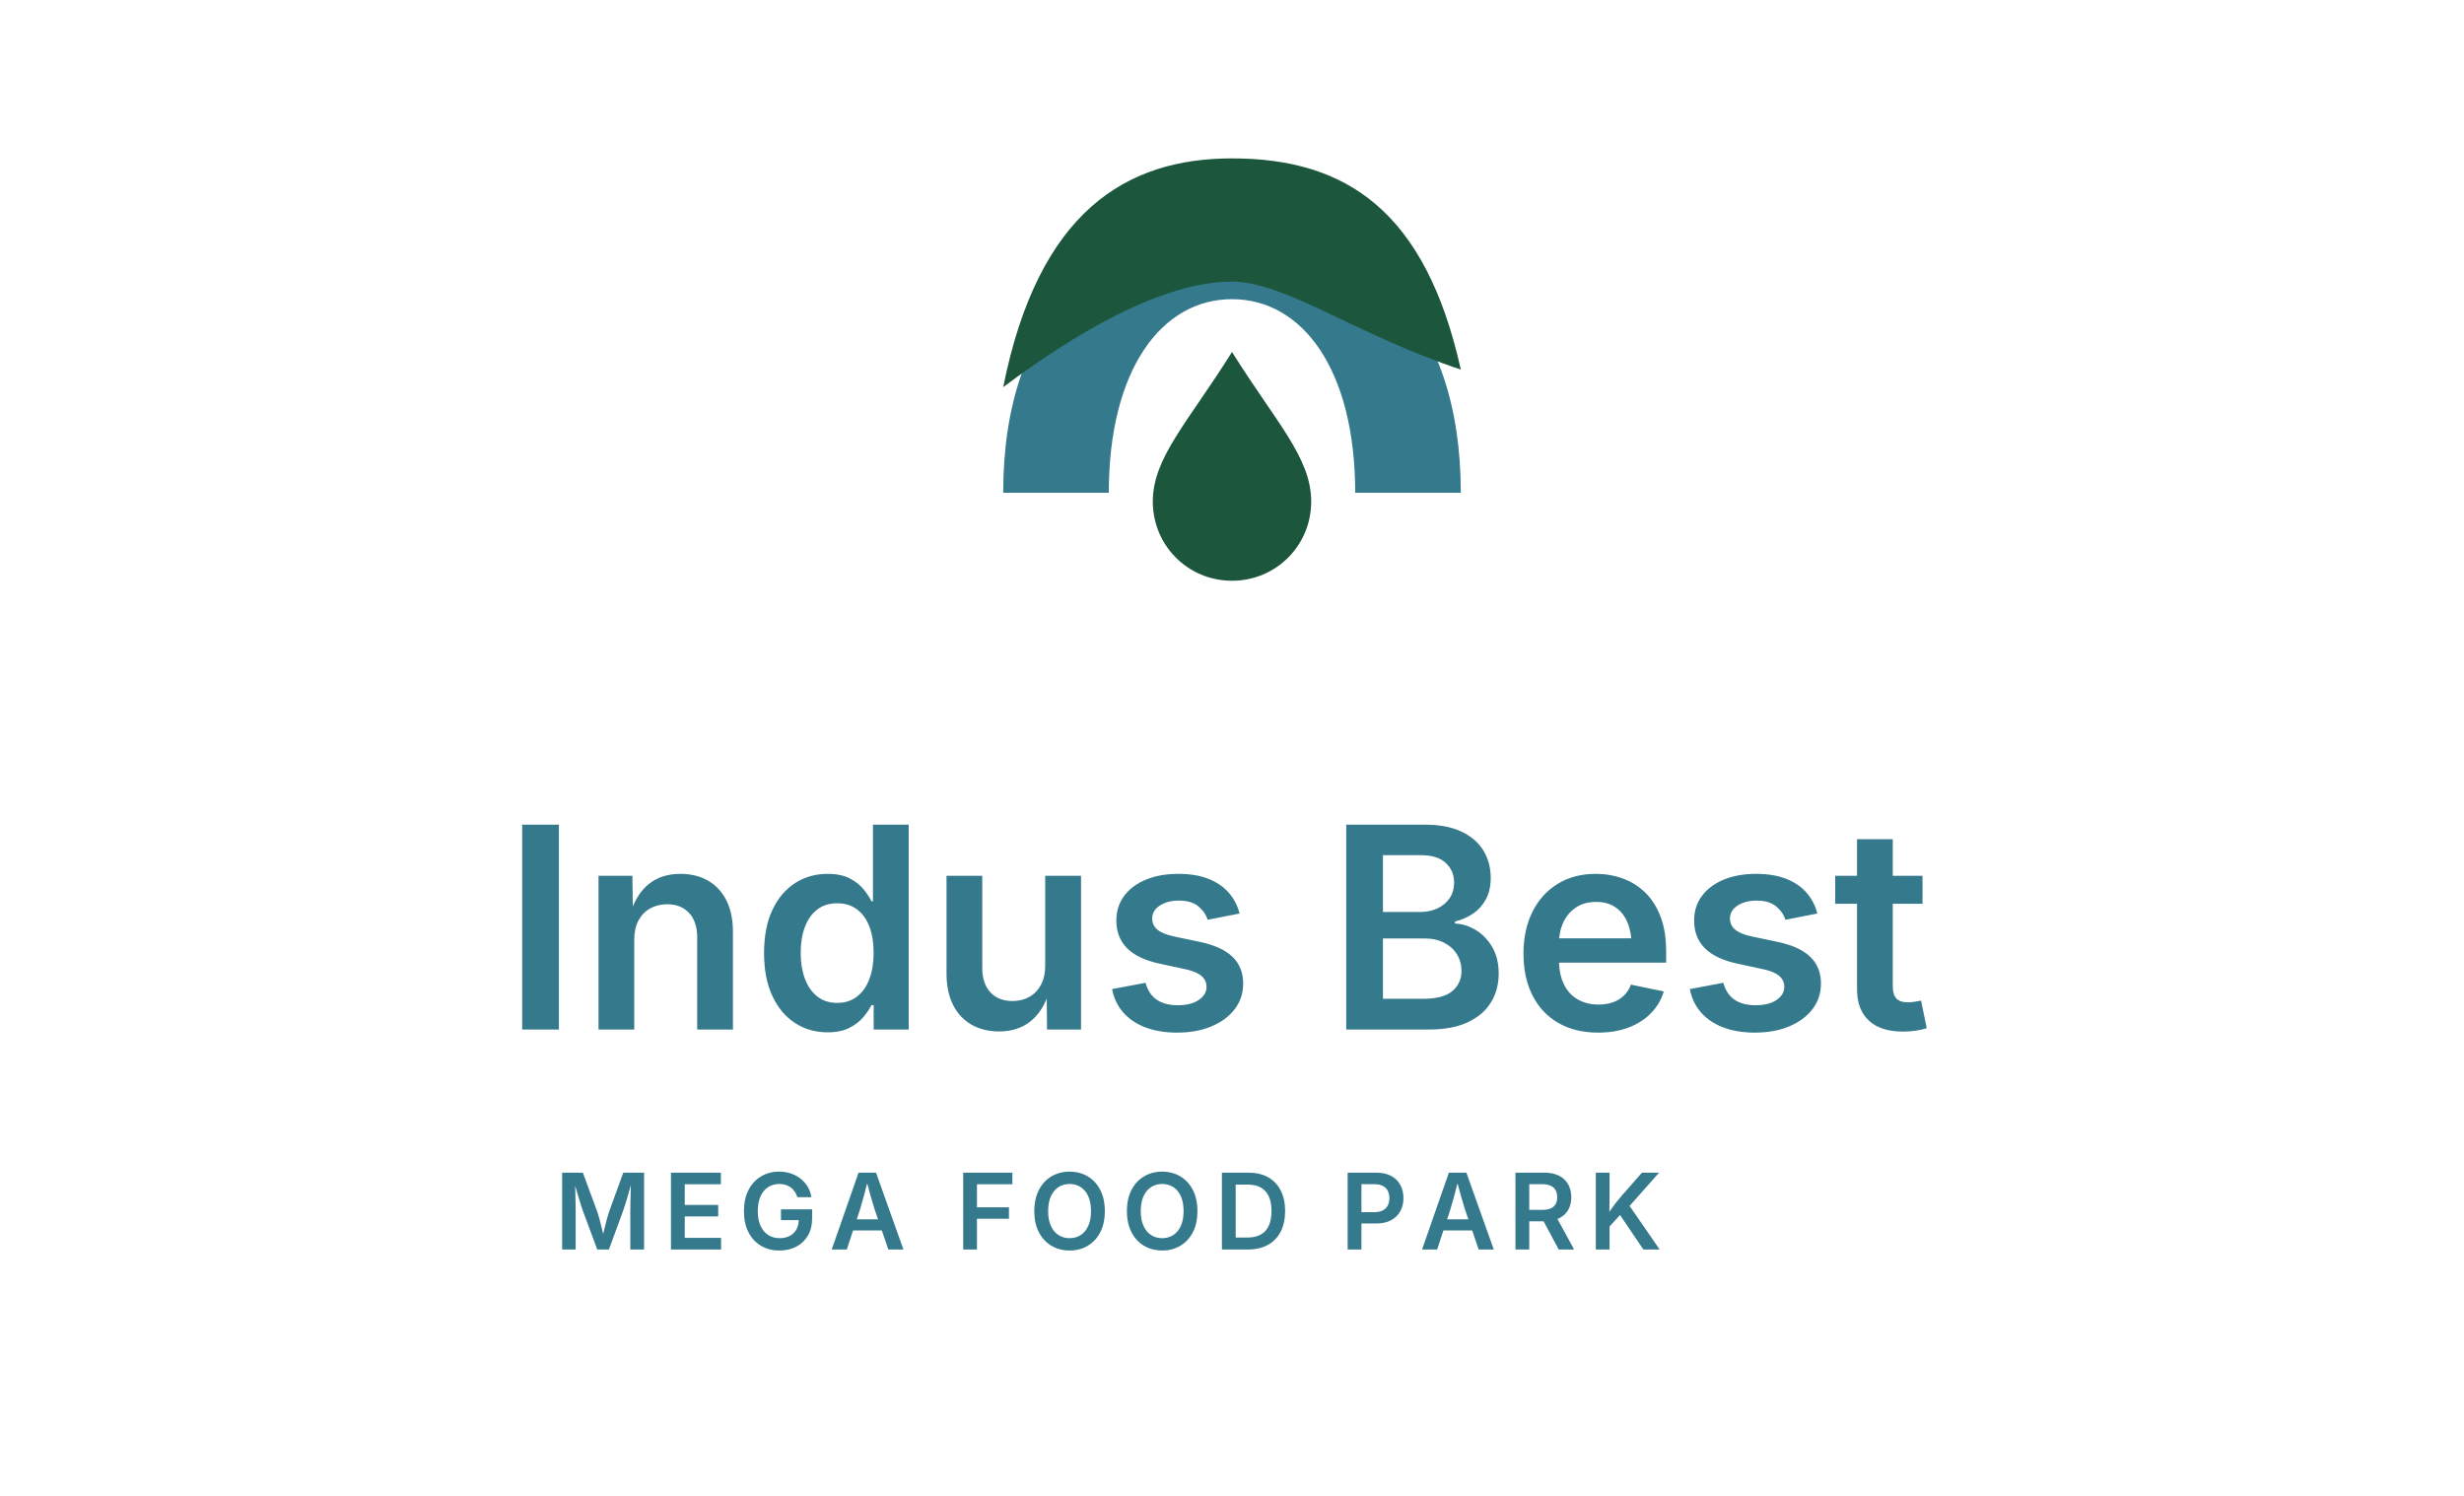
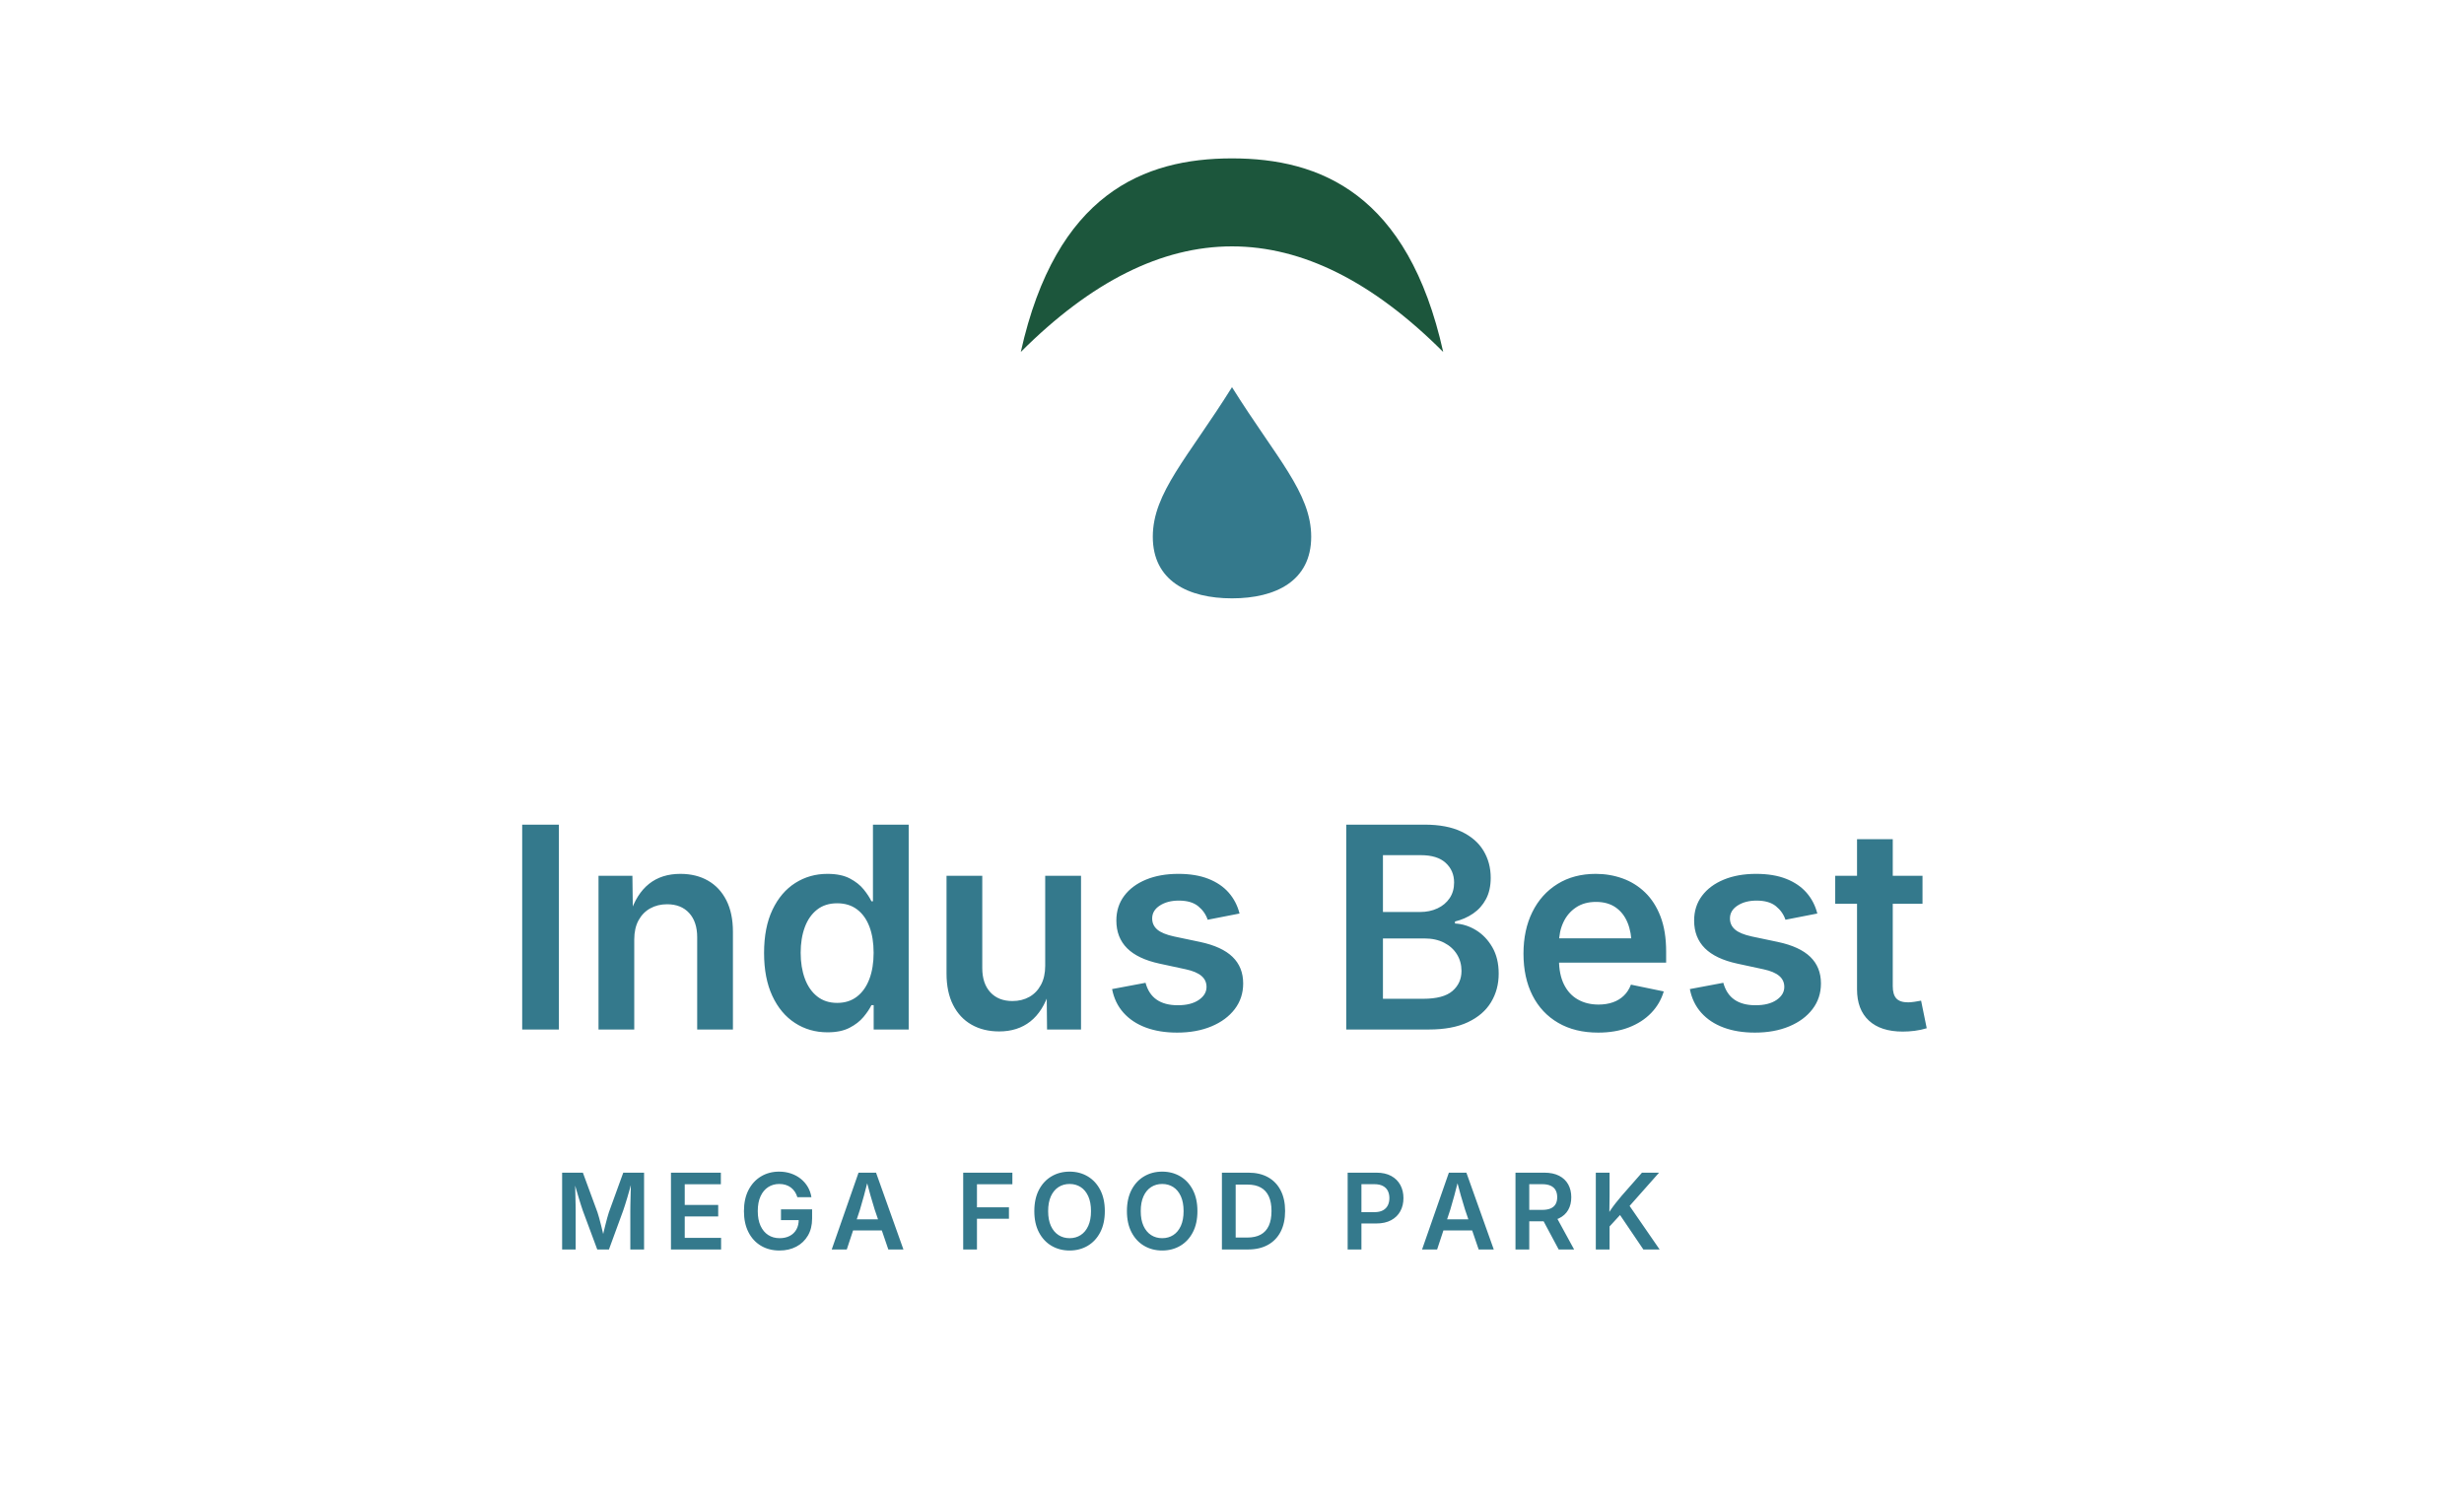
- <svg xmlns="http://www.w3.org/2000/svg" viewBox="0 0 280 170" role="img" aria-label="Gateway Canopy — River &amp; Forest, primary">
+ <svg xmlns="http://www.w3.org/2000/svg" viewBox="0 0 280 170" role="img" aria-label="Open Canopy — River &amp; Forest, primary">
  <g transform="translate(108 10)">
-     <path fill="#34798C" fill-rule="evenodd" d="M6 46C6 26 17 16 32 16C47 16 58 26 58 46H46C46 32 40 24 32 24C24 24 18 32 18 46Z" />
-     <path fill="#1C563C" fill-rule="evenodd" d="M6 34C10 14 20 8 32 8C45 8 54 14 58 32C46 28 38 22 32 22C24 22 14 28 6 34Z" />
-     <path fill="#1C563C" fill-rule="evenodd" d="M32 30C27 38 23 42 23 47C23 52 27 56 32 56C37 56 41 52 41 47C41 42 37 38 32 30Z" />
+     <path fill="#34798C" fill-rule="evenodd" d="M32 34C27 42 23 46 23 51C23 56 27 58 32 58C37 58 41 56 41 51C41 46 37 42 32 34Z" />
+     <path fill="#1C563C" fill-rule="evenodd" d="M8 30C12 12 22 8 32 8C42 8 52 12 56 30C48 22 40 18 32 18C24 18 16 22 8 30Z" />
  </g>
  <path fill="#34798C" d="M63.512 93.719V117.0H59.34V93.719ZM72.074 106.767V117.0H68.013V99.531H71.864L71.919 103.85H71.601Q72.325 101.586 73.751 100.449Q75.177 99.312 77.313 99.312Q79.112 99.312 80.455 100.081Q81.797 100.85 82.542 102.319Q83.287 103.789 83.287 105.895V117.0H79.226V106.517Q79.226 104.761 78.314 103.763Q77.403 102.766 75.806 102.766Q74.73 102.766 73.885 103.237Q73.039 103.708 72.557 104.6Q72.074 105.492 72.074 106.767ZM94.031 117.319Q91.972 117.319 90.337 116.257Q88.701 115.196 87.764 113.181Q86.826 111.167 86.826 108.301Q86.826 105.389 87.786 103.383Q88.745 101.376 90.378 100.344Q92.01 99.312 94.019 99.312Q95.576 99.312 96.567 99.833Q97.559 100.353 98.143 101.078Q98.727 101.803 99.025 102.424H99.199V93.719H103.26V117.0H99.281V114.235H99.025Q98.716 114.866 98.119 115.581Q97.522 116.296 96.534 116.807Q95.546 117.319 94.031 117.319ZM95.134 113.976Q96.463 113.976 97.388 113.258Q98.313 112.541 98.794 111.259Q99.275 109.977 99.275 108.281Q99.275 106.574 98.799 105.315Q98.323 104.055 97.398 103.355Q96.473 102.655 95.134 102.655Q93.764 102.655 92.84 103.385Q91.916 104.115 91.45 105.385Q90.985 106.654 90.985 108.281Q90.985 109.913 91.455 111.202Q91.926 112.492 92.855 113.234Q93.784 113.976 95.134 113.976ZM113.544 117.219Q111.75 117.219 110.4 116.45Q109.05 115.681 108.305 114.207Q107.56 112.733 107.56 110.636V99.531H111.621V110.014Q111.621 111.771 112.537 112.768Q113.454 113.765 115.051 113.765Q116.132 113.765 116.97 113.294Q117.808 112.823 118.29 111.923Q118.773 111.023 118.773 109.764V99.531H122.844V117.0H118.983L118.938 112.681H119.246Q118.512 114.966 117.076 116.092Q115.64 117.219 113.544 117.219ZM133.761 117.353Q131.756 117.353 130.205 116.776Q128.655 116.199 127.667 115.092Q126.679 113.984 126.373 112.406L130.175 111.692Q130.527 112.983 131.446 113.613Q132.364 114.243 133.842 114.243Q135.344 114.243 136.224 113.641Q137.105 113.04 137.105 112.159Q137.105 111.399 136.526 110.907Q135.946 110.415 134.745 110.157L131.771 109.515Q129.295 108.981 128.077 107.762Q126.859 106.542 126.859 104.62Q126.859 103.002 127.75 101.811Q128.642 100.621 130.227 99.967Q131.811 99.312 133.901 99.312Q135.884 99.312 137.313 99.874Q138.742 100.436 139.627 101.446Q140.512 102.456 140.857 103.819L137.236 104.526Q136.933 103.617 136.151 102.983Q135.368 102.35 133.956 102.35Q132.664 102.35 131.796 102.914Q130.929 103.478 130.929 104.375Q130.929 105.136 131.5 105.634Q132.071 106.133 133.405 106.425L136.377 107.05Q138.859 107.579 140.065 108.75Q141.27 109.921 141.27 111.769Q141.27 113.424 140.313 114.681Q139.356 115.938 137.663 116.645Q135.971 117.353 133.761 117.353ZM152.981 117.0V93.719H161.894Q164.411 93.719 166.078 94.513Q167.746 95.306 168.572 96.671Q169.399 98.036 169.399 99.761Q169.399 101.183 168.857 102.19Q168.314 103.198 167.397 103.823Q166.479 104.449 165.339 104.725V104.955Q166.579 105.012 167.716 105.702Q168.852 106.393 169.579 107.644Q170.306 108.896 170.306 110.656Q170.306 112.463 169.436 113.9Q168.567 115.337 166.809 116.168Q165.051 117.0 162.379 117.0ZM157.153 113.509H161.722Q164.03 113.509 165.055 112.619Q166.079 111.73 166.079 110.344Q166.079 109.296 165.564 108.46Q165.049 107.625 164.104 107.138Q163.159 106.651 161.856 106.651H157.153ZM157.153 103.645H161.367Q162.465 103.645 163.343 103.237Q164.221 102.829 164.73 102.077Q165.239 101.325 165.239 100.296Q165.239 98.944 164.286 98.066Q163.333 97.187 161.461 97.187H157.153ZM181.603 117.353Q178.976 117.353 177.073 116.247Q175.169 115.142 174.146 113.126Q173.123 111.111 173.123 108.373Q173.123 105.679 174.134 103.641Q175.145 101.603 176.994 100.458Q178.844 99.312 181.337 99.312Q182.941 99.312 184.383 99.83Q185.824 100.347 186.94 101.421Q188.056 102.495 188.695 104.161Q189.334 105.827 189.334 108.131V109.399H175.041V106.641H187.307L185.409 107.46Q185.409 105.978 184.952 104.861Q184.494 103.744 183.595 103.122Q182.696 102.499 181.359 102.499Q180.023 102.499 179.084 103.132Q178.144 103.764 177.652 104.821Q177.159 105.877 177.159 107.17V109.08Q177.159 110.736 177.722 111.874Q178.284 113.012 179.301 113.589Q180.317 114.166 181.658 114.166Q182.549 114.166 183.277 113.912Q184.006 113.657 184.531 113.151Q185.056 112.645 185.333 111.901L189.064 112.673Q188.647 114.076 187.627 115.129Q186.608 116.183 185.083 116.768Q183.557 117.353 181.603 117.353ZM199.417 117.353Q197.412 117.353 195.862 116.776Q194.311 116.199 193.323 115.092Q192.336 113.984 192.029 112.406L195.831 111.692Q196.184 112.983 197.102 113.613Q198.02 114.243 199.498 114.243Q201 114.243 201.881 113.641Q202.761 113.04 202.761 112.159Q202.761 111.399 202.182 110.907Q201.603 110.415 200.401 110.157L197.428 109.515Q194.951 108.981 193.733 107.762Q192.515 106.542 192.515 104.62Q192.515 103.002 193.407 101.811Q194.298 100.621 195.883 99.967Q197.468 99.312 199.557 99.312Q201.54 99.312 202.969 99.874Q204.399 100.436 205.283 101.446Q206.168 102.456 206.514 103.819L202.893 104.526Q202.589 103.617 201.807 102.983Q201.024 102.35 199.612 102.35Q198.32 102.35 197.452 102.914Q196.585 103.478 196.585 104.375Q196.585 105.136 197.156 105.634Q197.727 106.133 199.061 106.425L202.034 107.05Q204.516 107.579 205.721 108.75Q206.926 109.921 206.926 111.769Q206.926 113.424 205.969 114.681Q205.012 115.938 203.319 116.645Q201.627 117.353 199.417 117.353ZM218.467 99.531V102.714H208.547V99.531ZM211.026 95.375H215.087V112.081Q215.087 113.028 215.493 113.471Q215.899 113.914 216.834 113.914Q217.106 113.914 217.565 113.849Q218.024 113.784 218.306 113.721L218.946 116.856Q218.277 117.062 217.579 117.149Q216.881 117.236 216.227 117.236Q213.72 117.236 212.373 115.987Q211.026 114.738 211.026 112.429Z" />
  <path fill="#34798C" d="M63.878 142.0V133.27H66.236L67.895 137.778Q67.979 138.028 68.088 138.422Q68.196 138.817 68.311 139.274Q68.425 139.731 68.527 140.167Q68.629 140.603 68.699 140.938H68.383Q68.456 140.614 68.557 140.182Q68.658 139.749 68.773 139.291Q68.887 138.832 68.996 138.432Q69.105 138.032 69.19 137.778L70.826 133.27H73.19V142.0H71.628V137.594Q71.628 137.314 71.635 136.914Q71.643 136.515 71.655 136.058Q71.666 135.601 71.677 135.135Q71.688 134.668 71.692 134.251H71.801Q71.684 134.71 71.547 135.194Q71.411 135.678 71.276 136.133Q71.141 136.588 71.019 136.967Q70.898 137.345 70.811 137.594L69.198 142.0H67.87L66.232 137.594Q66.145 137.349 66.027 136.976Q65.908 136.603 65.771 136.152Q65.634 135.701 65.494 135.213Q65.355 134.725 65.221 134.251H65.349Q65.357 134.642 65.368 135.101Q65.379 135.56 65.389 136.022Q65.399 136.485 65.408 136.894Q65.417 137.302 65.417 137.594V142.0ZM76.246 142.0V133.27H81.916V134.587H77.811V136.941H81.614V138.242H77.811V140.682H81.942V142.0ZM88.58 142.117Q87.376 142.117 86.467 141.573Q85.557 141.029 85.048 140.026Q84.539 139.022 84.539 137.645Q84.539 136.237 85.062 135.232Q85.585 134.227 86.488 133.69Q87.391 133.152 88.531 133.152Q89.252 133.152 89.876 133.363Q90.5 133.573 90.989 133.962Q91.478 134.352 91.792 134.884Q92.105 135.417 92.206 136.059H90.61Q90.505 135.708 90.319 135.431Q90.133 135.154 89.872 134.957Q89.611 134.76 89.28 134.658Q88.949 134.555 88.552 134.555Q87.847 134.555 87.294 134.91Q86.741 135.266 86.426 135.953Q86.11 136.64 86.11 137.632Q86.11 138.621 86.424 139.308Q86.739 139.996 87.296 140.355Q87.853 140.715 88.589 140.715Q89.255 140.715 89.745 140.457Q90.235 140.2 90.5 139.726Q90.765 139.252 90.765 138.608L91.126 138.666H88.748V137.436H92.285V138.482Q92.285 139.606 91.807 140.421Q91.329 141.236 90.494 141.676Q89.659 142.117 88.58 142.117ZM94.514 142.0 97.562 133.27H99.551L102.663 142.0H100.947L99.397 137.466Q99.17 136.762 98.922 135.875Q98.675 134.989 98.376 133.854H98.705Q98.414 134.996 98.175 135.89Q97.936 136.784 97.725 137.466L96.225 142.0ZM96.289 139.837V138.577H100.888V139.837ZM109.454 142.0V133.27H115.043V134.587H111.018V137.208H114.653V138.509H111.018V142.0ZM121.546 142.117Q120.401 142.117 119.494 141.585Q118.586 141.052 118.061 140.049Q117.536 139.047 117.536 137.641Q117.536 136.227 118.061 135.223Q118.586 134.219 119.494 133.686Q120.401 133.152 121.546 133.152Q122.69 133.152 123.595 133.686Q124.5 134.219 125.024 135.223Q125.548 136.227 125.548 137.641Q125.548 139.049 125.024 140.052Q124.5 141.054 123.595 141.586Q122.69 142.117 121.546 142.117ZM121.546 140.715Q122.258 140.715 122.805 140.361Q123.353 140.008 123.665 139.321Q123.977 138.634 123.977 137.641Q123.977 136.638 123.665 135.95Q123.353 135.261 122.805 134.908Q122.258 134.555 121.546 134.555Q120.832 134.555 120.283 134.91Q119.733 135.265 119.42 135.953Q119.107 136.642 119.107 137.641Q119.107 138.634 119.42 139.319Q119.733 140.004 120.283 140.36Q120.832 140.715 121.546 140.715ZM132.068 142.117Q130.924 142.117 130.016 141.585Q129.109 141.052 128.584 140.049Q128.059 139.047 128.059 137.641Q128.059 136.227 128.584 135.223Q129.109 134.219 130.016 133.686Q130.924 133.152 132.068 133.152Q133.213 133.152 134.117 133.686Q135.022 134.219 135.546 135.223Q136.071 136.227 136.071 137.641Q136.071 139.049 135.546 140.052Q135.022 141.054 134.117 141.586Q133.213 142.117 132.068 142.117ZM132.068 140.715Q132.78 140.715 133.328 140.361Q133.875 140.008 134.187 139.321Q134.499 138.634 134.499 137.641Q134.499 136.638 134.187 135.95Q133.875 135.261 133.328 134.908Q132.78 134.555 132.068 134.555Q131.355 134.555 130.805 134.91Q130.256 135.265 129.943 135.953Q129.63 136.642 129.63 137.641Q129.63 138.634 129.943 139.319Q130.256 140.004 130.805 140.36Q131.355 140.715 132.068 140.715ZM141.808 142.0H139.598V140.644H141.729Q142.646 140.644 143.26 140.31Q143.874 139.975 144.181 139.303Q144.489 138.631 144.489 137.626Q144.489 136.625 144.181 135.959Q143.873 135.292 143.27 134.959Q142.667 134.625 141.772 134.625H139.555V133.27H141.867Q143.169 133.27 144.101 133.792Q145.033 134.315 145.534 135.291Q146.035 136.268 146.035 137.626Q146.035 138.989 145.533 139.969Q145.031 140.95 144.085 141.475Q143.138 142.0 141.808 142.0ZM140.418 133.27V142.0H138.854V133.27ZM153.143 142.0V133.27H156.41Q157.412 133.27 158.097 133.646Q158.781 134.022 159.132 134.674Q159.483 135.327 159.483 136.161Q159.483 136.997 159.129 137.648Q158.775 138.299 158.085 138.672Q157.395 139.046 156.384 139.046H154.22V137.758H156.177Q156.772 137.758 157.149 137.552Q157.527 137.346 157.706 136.985Q157.885 136.624 157.885 136.161Q157.885 135.694 157.706 135.337Q157.527 134.98 157.147 134.78Q156.768 134.579 156.17 134.579H154.708V142.0ZM161.598 142.0 164.645 133.27H166.635L169.747 142.0H168.031L166.481 137.466Q166.254 136.762 166.006 135.875Q165.758 134.989 165.459 133.854H165.788Q165.497 134.996 165.258 135.89Q165.02 136.784 164.808 137.466L163.309 142.0ZM163.373 139.837V138.577H167.971V139.837ZM172.214 142.0V133.27H175.481Q176.483 133.27 177.168 133.62Q177.852 133.971 178.203 134.6Q178.554 135.23 178.554 136.062Q178.554 136.898 178.2 137.513Q177.846 138.127 177.156 138.461Q176.466 138.795 175.455 138.795H173.126V137.499H175.248Q175.842 137.499 176.218 137.331Q176.594 137.164 176.775 136.844Q176.955 136.523 176.955 136.062Q176.955 135.593 176.775 135.263Q176.594 134.933 176.216 134.756Q175.839 134.579 175.241 134.579H173.779V142.0ZM177.124 142.0 175.006 138.041H176.716L178.877 142.0ZM182.477 139.852V138.369Q182.755 137.909 183.026 137.509Q183.298 137.11 183.608 136.717Q183.917 136.323 184.294 135.881L186.587 133.27H188.531L184.832 137.445L184.714 137.407ZM181.342 142.0V133.27H182.907V135.857L182.879 137.966L182.907 138.73V142.0ZM186.746 142.0 183.967 137.894 184.95 136.715 188.594 142.0Z" />
</svg>
